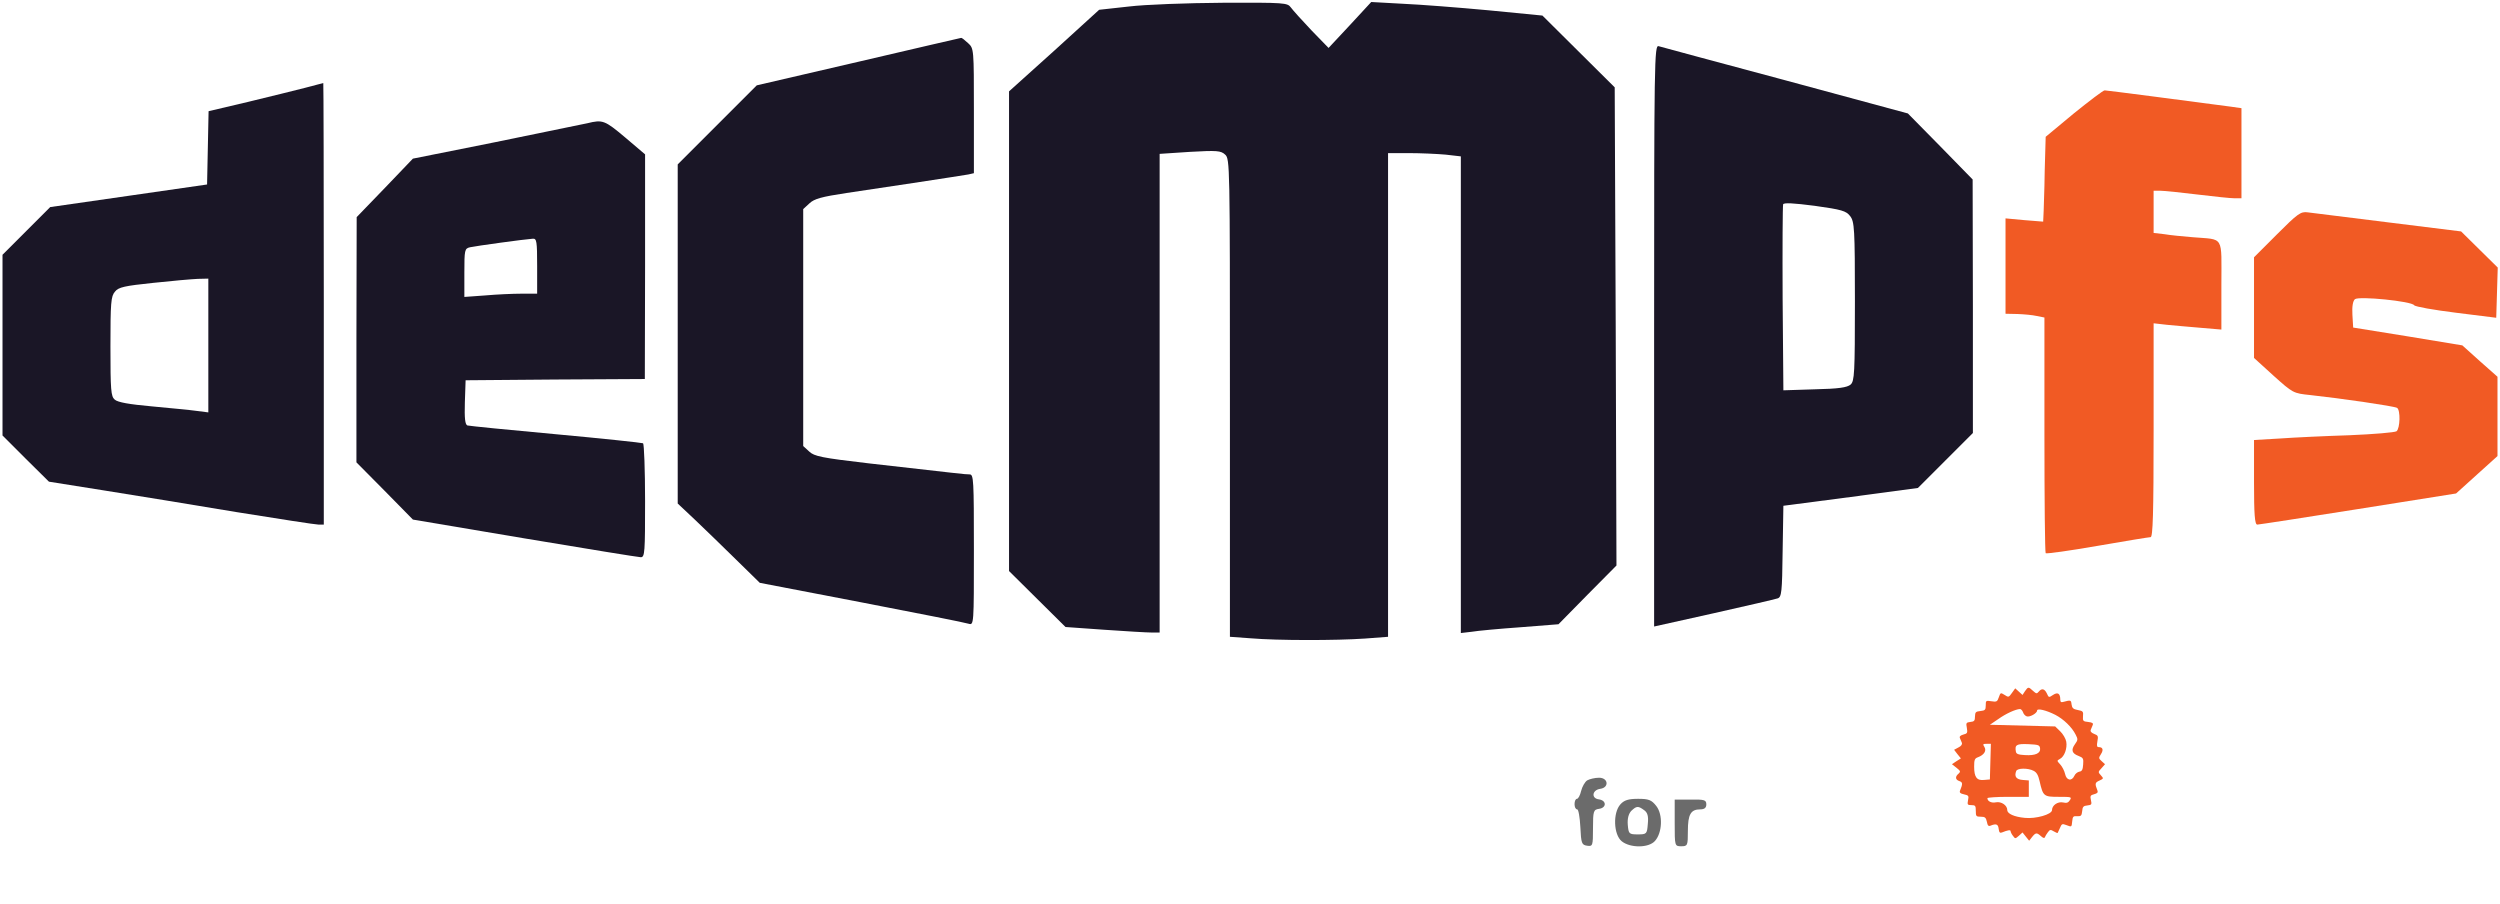
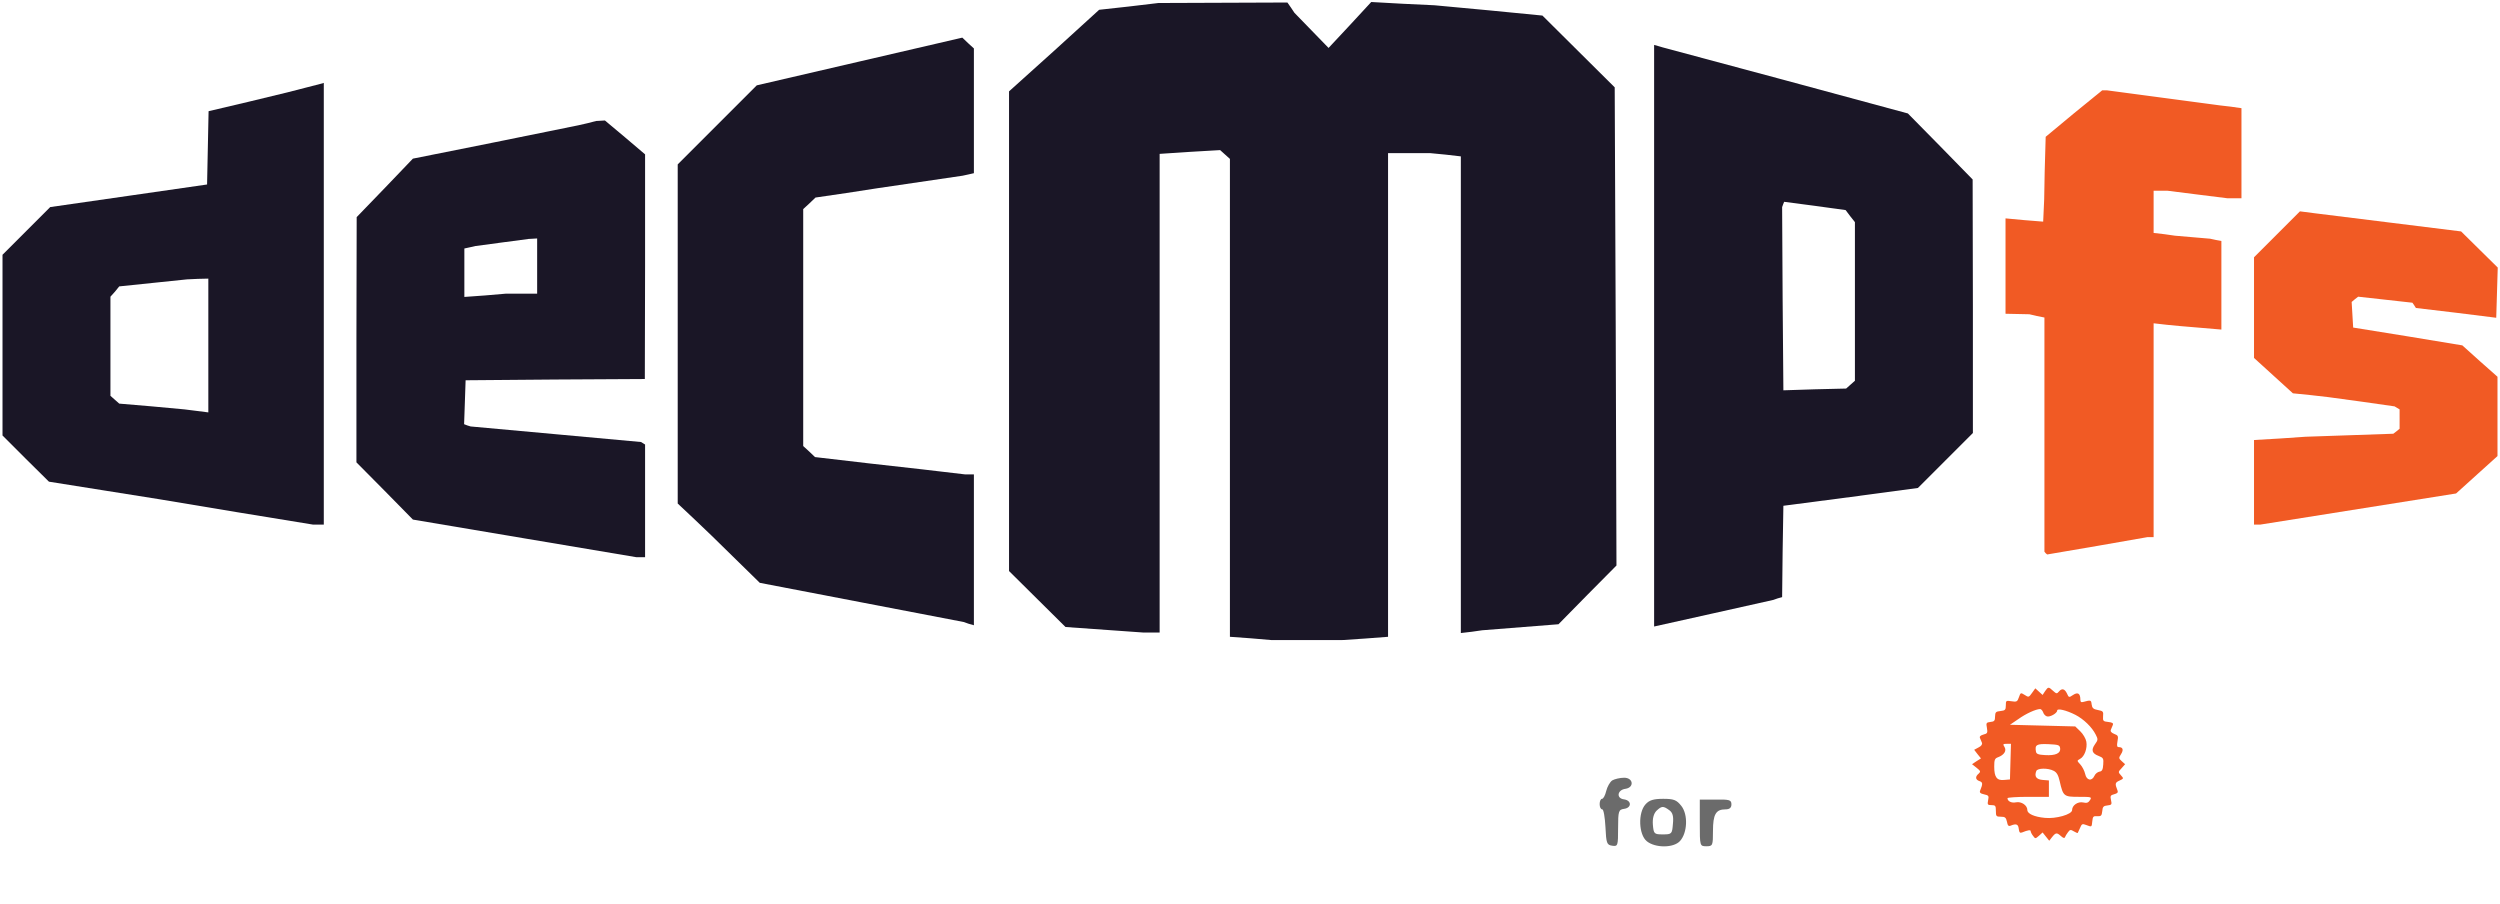
<svg xmlns="http://www.w3.org/2000/svg" viewBox="0 0 996 360" role="img" aria-label="deCMPfs for rust">
  <g transform="translate(0,256) scale(0.1,-0.1)" fill="#1a1626" stroke="none">
-     <path d="M4497 2534 l-118 -13 -179 -163 -180 -162 0 -956 0 -955 113 -112 112 -111 155 -11 c85 -6 170 -11 188 -11 l32 0 0 954 0 953 121 8 c107 6 123 5 140 -11 19 -17 19 -41 19 -969 l0 -952 83 -6 c106 -9 339 -9 455 -1 l92 7 0 963 0 964 84 0 c45 0 111 -3 145 -6 l61 -7 0 -950 0 -949 43 5 c23 4 110 12 194 18 l152 12 115 117 116 117 -3 952 -4 953 -144 143 -144 143 -215 21 c-118 11 -272 23 -341 26 l-126 7 -85 -92 -85 -91 -68 70 c-37 39 -74 80 -82 91 -14 19 -23 20 -271 19 -143 -1 -309 -7 -375 -15z" />
-     <path d="M3420 2314 l-405 -94 -157 -157 -158 -158 0 -676 0 -675 68 -64 c37 -35 110 -106 163 -158 l96 -94 406 -78 c223 -43 415 -81 426 -85 21 -6 21 -5 21 294 0 280 -1 301 -17 301 -19 0 -40 3 -402 44 -188 22 -217 28 -237 47 l-24 22 0 472 0 472 25 23 c19 18 48 26 147 41 68 10 200 30 293 44 94 14 180 28 193 30 l22 5 0 248 c0 247 0 249 -23 270 -13 12 -25 22 -28 21 -2 0 -186 -43 -409 -95z" />
-     <path d="M6590 1223 l0 -1159 238 53 c130 29 245 56 254 59 16 5 18 25 20 187 l3 182 268 35 268 36 109 109 110 110 0 505 -1 505 -129 132 -129 131 -488 132 c-268 72 -496 133 -505 136 -17 5 -18 -54 -18 -1153z m781 476 c17 -22 19 -49 19 -340 0 -288 -2 -317 -17 -331 -14 -12 -49 -17 -143 -19 l-125 -4 -3 365 c-1 201 0 370 2 376 3 7 41 5 126 -6 107 -15 125 -20 141 -41z" />
-     <path d="M1215 2210 c-38 -10 -141 -35 -227 -56 l-157 -37 -3 -146 -3 -146 -312 -45 -313 -45 -95 -95 -95 -95 0 -360 0 -360 92 -92 93 -92 220 -35 c121 -19 358 -58 526 -86 168 -27 316 -50 328 -50 l21 0 0 880 c0 484 -1 880 -2 879 -2 0 -34 -9 -73 -19z m-385 -1026 l0 -267 -47 6 c-27 4 -106 11 -178 18 -89 8 -136 16 -148 27 -15 13 -17 37 -17 212 0 174 2 200 18 218 14 18 38 23 152 35 74 8 154 15 178 16 l42 1 0 -266z" />
-     <path d="M2340 2069 c-19 -4 -183 -38 -365 -75 l-330 -66 -112 -117 -112 -116 -1 -488 0 -489 113 -114 112 -114 445 -75 c245 -41 454 -75 463 -75 16 0 17 20 17 224 0 124 -4 227 -8 230 -4 2 -161 19 -347 36 -187 17 -346 33 -353 35 -9 4 -12 28 -10 92 l3 88 357 3 357 2 1 448 0 447 -80 68 c-81 68 -89 71 -150 56z m-200 -569 l0 -110 -62 0 c-35 0 -100 -3 -145 -7 l-83 -6 0 96 c0 92 1 97 23 102 22 5 218 32 250 34 15 1 17 -10 17 -109z" />
+     <path d="M4497 2534 l-118 -13 -179 -163 -180 -162 0 -956 0 -955 113 -112 112 -111 155 -11 155 -11 33 0 32 0 0 954 0 953 121 8 120 7 20 -18 19 -17 0 -952 0 -952 83 -6 82 -7 141 0 141 0 91 6 92 7 0 963 0 964 84 0 83 0 62 -6 61 -7 0 -950 0 -949 43 5 42 6 152 12 152 12 115 117 116 117 -3 952 -4 953 -144 143 -144 143 -215 21 -215 20 -126 6 -126 7 -85 -92 -85 -91 -68 70 -68 70 -14 21 -14 20 -257 -1 -257 -1 -118 -14z" />
+     <path d="M3420 2314 l-405 -94 -157 -157 -158 -158 0 -676 0 -675 68 -64 67 -64 96 -94 96 -94 406 -78 406 -78 20 -7 21 -6 0 300 0 301 -17 0 -18 0 -85 10 -85 10 -214 24 -214 25 -23 22 -24 22 0 472 0 472 25 23 24 23 123 18 123 19 170 25 170 25 23 5 22 5 0 248 0 249 -23 21 -23 22 -5 -1 -4 -1 -405 -94z" />
+     <path d="M6590 1223 l0 -1159 238 53 237 53 17 6 18 5 2 182 3 182 268 35 268 36 109 109 110 110 0 505 -1 505 -129 132 -129 131 -488 132 -488 131 -17 5 -18 5 0 -1158z m781 476 l19 -24 0 -316 0 -316 -17 -15 -18 -16 -125 -3 -125 -4 -3 365 -2 365 4 11 4 10 122 -16 123 -17 18 -24z" />
+     <path d="M1215 2210 l-70 -18 -157 -38 -157 -37 -3 -146 -3 -146 -312 -45 -313 -45 -95 -95 -95 -95 0 -360 0 -360 92 -92 93 -92 220 -35 220 -35 306 -51 306 -50 22 0 21 0 0 880 0 880 -2 -1 -3 -1 -70 -18z m-385 -1026 l0 -267 -47 6 -48 6 -130 12 -130 11 -18 16 -17 15 0 197 0 198 18 20 17 21 135 14 135 14 43 2 42 1 0 -266z" />
+     <path d="M2340 2069 l-35 -8 -330 -67 -330 -66 -112 -117 -112 -116 -1 -488 0 -489 113 -114 112 -114 445 -75 446 -75 17 0 17 0 0 224 0 225 -8 5 -8 5 -339 31 -340 31 -13 4 -13 5 3 87 3 88 357 3 357 2 1 448 0 447 -80 68 -80 67 -17 -1 -18 -1 -35 -9z m-200 -569 l0 -110 -62 0 -63 0 -82 -7 -83 -6 0 96 0 97 23 5 22 5 105 14 105 14 18 1 17 1 0 -110z" />
  </g>
  <g transform="translate(0,256) scale(0.1,-0.1)" fill="#f15a24" stroke="none">
-     <path d="M8262 2108 l-112 -93 -2 -70 c-1 -38 -3 -95 -3 -125 -1 -30 -2 -75 -3 -99 l-2 -44 -75 6 -75 7 0 -190 0 -190 48 -1 c26 -1 60 -4 77 -8 l30 -6 0 -467 c0 -256 2 -469 5 -472 3 -3 96 10 205 29 110 19 206 35 213 35 9 0 12 92 12 426 l0 426 53 -6 c28 -3 89 -8 135 -12 l82 -7 0 177 c0 202 13 180 -115 191 -38 3 -89 8 -112 12 l-43 5 0 84 0 84 28 0 c15 0 82 -7 147 -15 66 -8 132 -15 148 -15 l27 0 0 179 0 180 -42 6 c-188 25 -495 65 -503 65 -6 0 -61 -42 -123 -92z" />
-     <path d="M9071 1626 l-91 -91 0 -201 0 -200 78 -71 c77 -69 78 -70 147 -77 120 -13 334 -44 345 -51 14 -9 12 -81 -2 -93 -7 -5 -92 -12 -188 -16 -96 -3 -221 -9 -277 -13 l-103 -6 0 -168 c0 -129 3 -169 13 -169 6 0 188 28 402 62 l390 62 83 75 82 74 0 158 0 158 -70 62 -70 63 -218 36 -217 35 -3 51 c-2 33 2 55 10 62 16 13 226 -8 236 -24 4 -6 79 -19 167 -30 l160 -20 3 100 3 100 -73 72 -73 72 -290 36 c-159 20 -304 38 -321 40 -28 4 -40 -5 -123 -88z" />
+     <path d="M8262 2108 l-112 -93 -2 -70 -2 -70 -1 -55 -1 -55 -2 -44 -2 -44 -75 6 -75 7 0 -190 0 -190 48 -1 47 -1 30 -7 30 -6 0 -467 0 -466 5 -6 6 -5 199 34 200 35 13 0 12 0 0 426 0 426 53 -6 52 -5 83 -7 82 -7 0 177 0 176 -22 4 -23 5 -70 6 -70 6 -42 6 -43 5 0 84 0 84 28 0 28 0 119 -15 120 -15 28 0 27 0 0 179 0 180 -42 6 -43 5 -225 30 -225 30 -10 0 -10 0 -113 -92z" />
+     <path d="M9071 1626 l-91 -91 0 -201 0 -200 78 -71 77 -70 70 -7 70 -8 132 -18 133 -19 10 -6 10 -6 0 -38 0 -39 -12 -10 -13 -10 -175 -6 -175 -6 -102 -7 -103 -6 0 -168 0 -169 13 0 12 0 390 62 390 62 83 75 82 74 0 158 0 158 -70 62 -70 63 -218 36 -217 35 -3 51 -3 51 13 11 13 10 108 -12 108 -12 7 -10 7 -11 160 -19 160 -20 3 100 3 100 -73 72 -73 72 -290 36 -290 36 -31 4 -31 4 -92 -92z" />
  </g>
-   <g transform="translate(600 292) scale(1.05)">
+   <g transform="translate(610 292) scale(1.05)">
    <g transform="translate(0,54) scale(0.1,-0.1)" fill="#6b6b6b" stroke="none">
      <path d="M308 360 c-9 -6 -19 -24 -23 -40 -4 -17 -11 -30 -16 -30 -5 0 -9 -9 -9 -20 0 -11 4 -20 10 -20 5 0 10 -30 12 -67 3 -62 5 -68 26 -71 21 -3 22 0 22 67 0 65 2 70 23 73 29 4 29 32 -1 36 -30 4 -25 36 6 40 34 5 30 42 -5 42 -16 0 -36 -5 -45 -10z" />
      <path d="M434 269 c-29 -32 -26 -115 5 -140 32 -26 102 -26 126 1 28 31 31 100 5 133 -18 23 -29 27 -69 27 -36 0 -53 -5 -67 -21z m90 -22 c13 -9 17 -23 14 -52 -3 -38 -4 -40 -38 -40 -33 0 -35 2 -38 36 -2 24 3 42 13 53 20 19 26 20 49 3z" />
      <path d="M640 198 c0 -87 0 -88 25 -88 24 0 25 3 25 58 0 63 11 82 47 82 16 0 23 6 23 19 0 17 -8 19 -60 18 l-60 0 0 -89z" />
    </g>
  </g>
-   <g transform="translate(770 264) scale(0.66)">
+   <g transform="translate(778 264) scale(0.66)">
    <g transform="translate(0,120) scale(0.1,-0.1)" fill="#f15a24" stroke="none">
      <path d="M557 1028 l-15 -23 -22 20 -22 20 -20 -28 c-19 -27 -21 -27 -44 -12 -24 15 -25 15 -35 -14 -9 -27 -14 -29 -45 -24 -33 5 -34 4 -34 -25 0 -27 -4 -31 -32 -34 -29 -3 -32 -7 -33 -33 0 -25 -4 -31 -28 -33 -25 -3 -27 -6 -21 -36 5 -30 3 -34 -21 -40 -18 -5 -25 -12 -21 -21 3 -8 9 -21 12 -29 3 -9 -4 -20 -21 -28 l-26 -14 20 -26 21 -26 -27 -17 -27 -18 28 -22 c24 -19 25 -23 12 -35 -22 -18 -20 -37 5 -45 20 -7 21 -16 4 -57 -5 -12 1 -18 24 -23 27 -6 30 -9 24 -36 -5 -26 -3 -29 21 -29 23 0 26 -4 26 -35 0 -32 2 -35 30 -35 26 0 31 -5 37 -31 4 -23 10 -28 22 -23 34 14 46 9 49 -19 3 -22 7 -27 20 -22 34 14 52 17 52 8 0 -5 6 -18 14 -28 14 -19 14 -19 36 0 l22 20 20 -25 20 -25 18 23 c22 27 28 27 53 5 13 -12 21 -14 24 -7 2 6 10 20 18 30 12 17 17 17 35 6 12 -7 23 -12 24 -10 1 2 7 15 14 30 10 25 14 27 37 18 35 -13 33 -14 37 23 3 28 6 32 30 30 23 -1 27 3 30 30 2 27 8 33 31 35 26 3 28 6 22 32 -6 26 -3 30 20 36 19 5 24 11 19 23 -16 40 -15 47 12 59 26 12 26 13 9 32 -18 19 -17 21 4 43 l21 24 -20 18 c-19 17 -19 20 -5 42 17 26 12 43 -12 43 -12 0 -14 7 -9 35 6 32 4 36 -20 45 -17 7 -24 15 -20 25 3 8 9 21 12 29 4 11 -3 15 -28 18 -30 3 -33 6 -31 34 3 29 0 32 -31 38 -28 5 -35 12 -38 34 -3 27 -5 27 -50 15 -13 -4 -18 0 -18 13 0 38 -15 48 -44 29 -25 -17 -26 -16 -37 9 -14 29 -31 33 -49 11 -12 -14 -15 -13 -35 5 -27 25 -29 25 -48 -2z m-12 -127 c3 -11 13 -22 22 -25 17 -7 63 18 63 35 0 15 55 2 110 -26 50 -26 100 -74 123 -120 14 -27 14 -32 -5 -58 -24 -34 -18 -55 22 -70 28 -11 31 -15 28 -52 -2 -31 -7 -41 -23 -43 -11 -2 -25 -13 -30 -25 -16 -35 -48 -28 -56 11 -4 18 -17 44 -29 57 -21 23 -22 23 -2 34 27 14 45 64 38 104 -3 18 -20 47 -37 63 l-30 29 -197 5 -197 5 50 34 c46 33 105 60 132 61 6 0 14 -9 18 -19z m-197 -298 l-3 -108 -35 -3 c-44 -5 -60 17 -60 80 0 41 3 50 23 57 37 14 53 39 39 62 -11 17 -9 19 13 19 l26 0 -3 -107z m300 80 c4 -30 -28 -45 -91 -41 -41 2 -53 7 -55 21 -8 41 4 48 75 45 61 -3 68 -5 71 -25z m-39 -136 c18 -9 28 -26 36 -62 21 -92 25 -95 115 -95 78 0 80 -1 68 -20 -10 -16 -20 -19 -41 -14 -32 7 -67 -17 -67 -46 0 -26 -98 -54 -164 -47 -64 6 -106 25 -106 47 0 29 -36 53 -68 47 -27 -6 -52 6 -52 25 0 4 56 8 125 8 l125 0 0 49 0 50 -37 3 c-39 3 -52 21 -39 54 7 18 71 19 105 1z" />
    </g>
  </g>
</svg>
